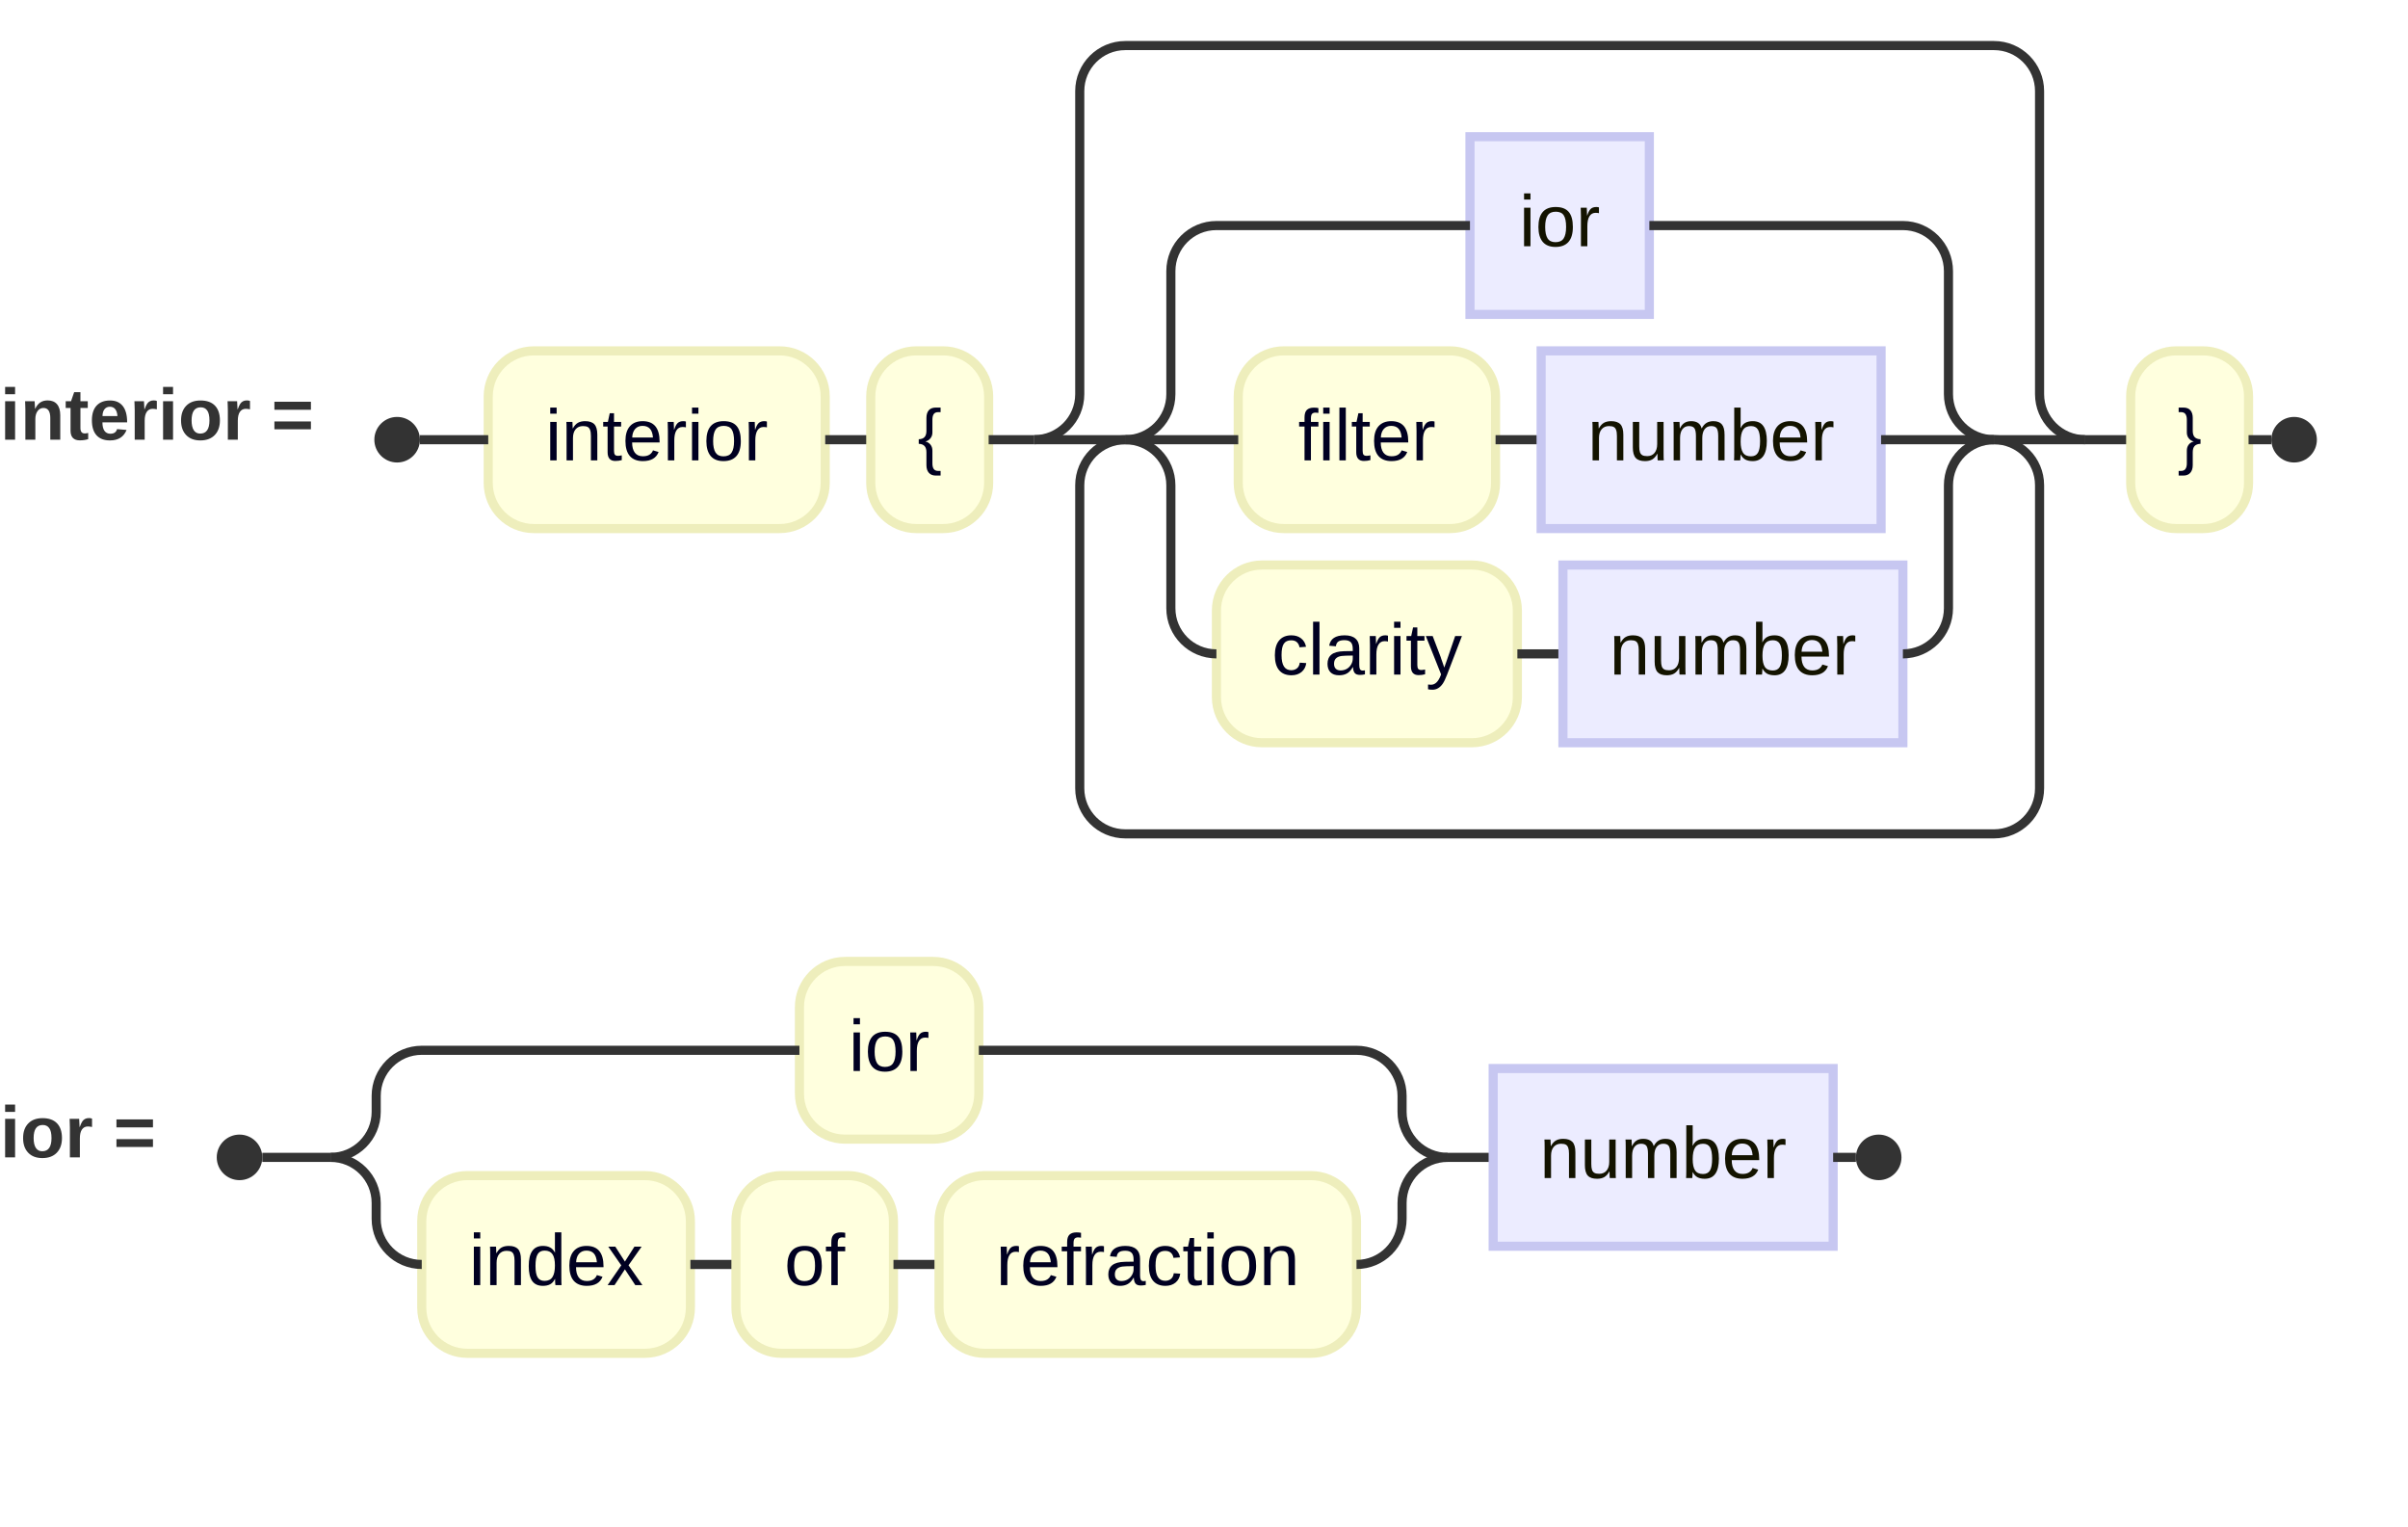
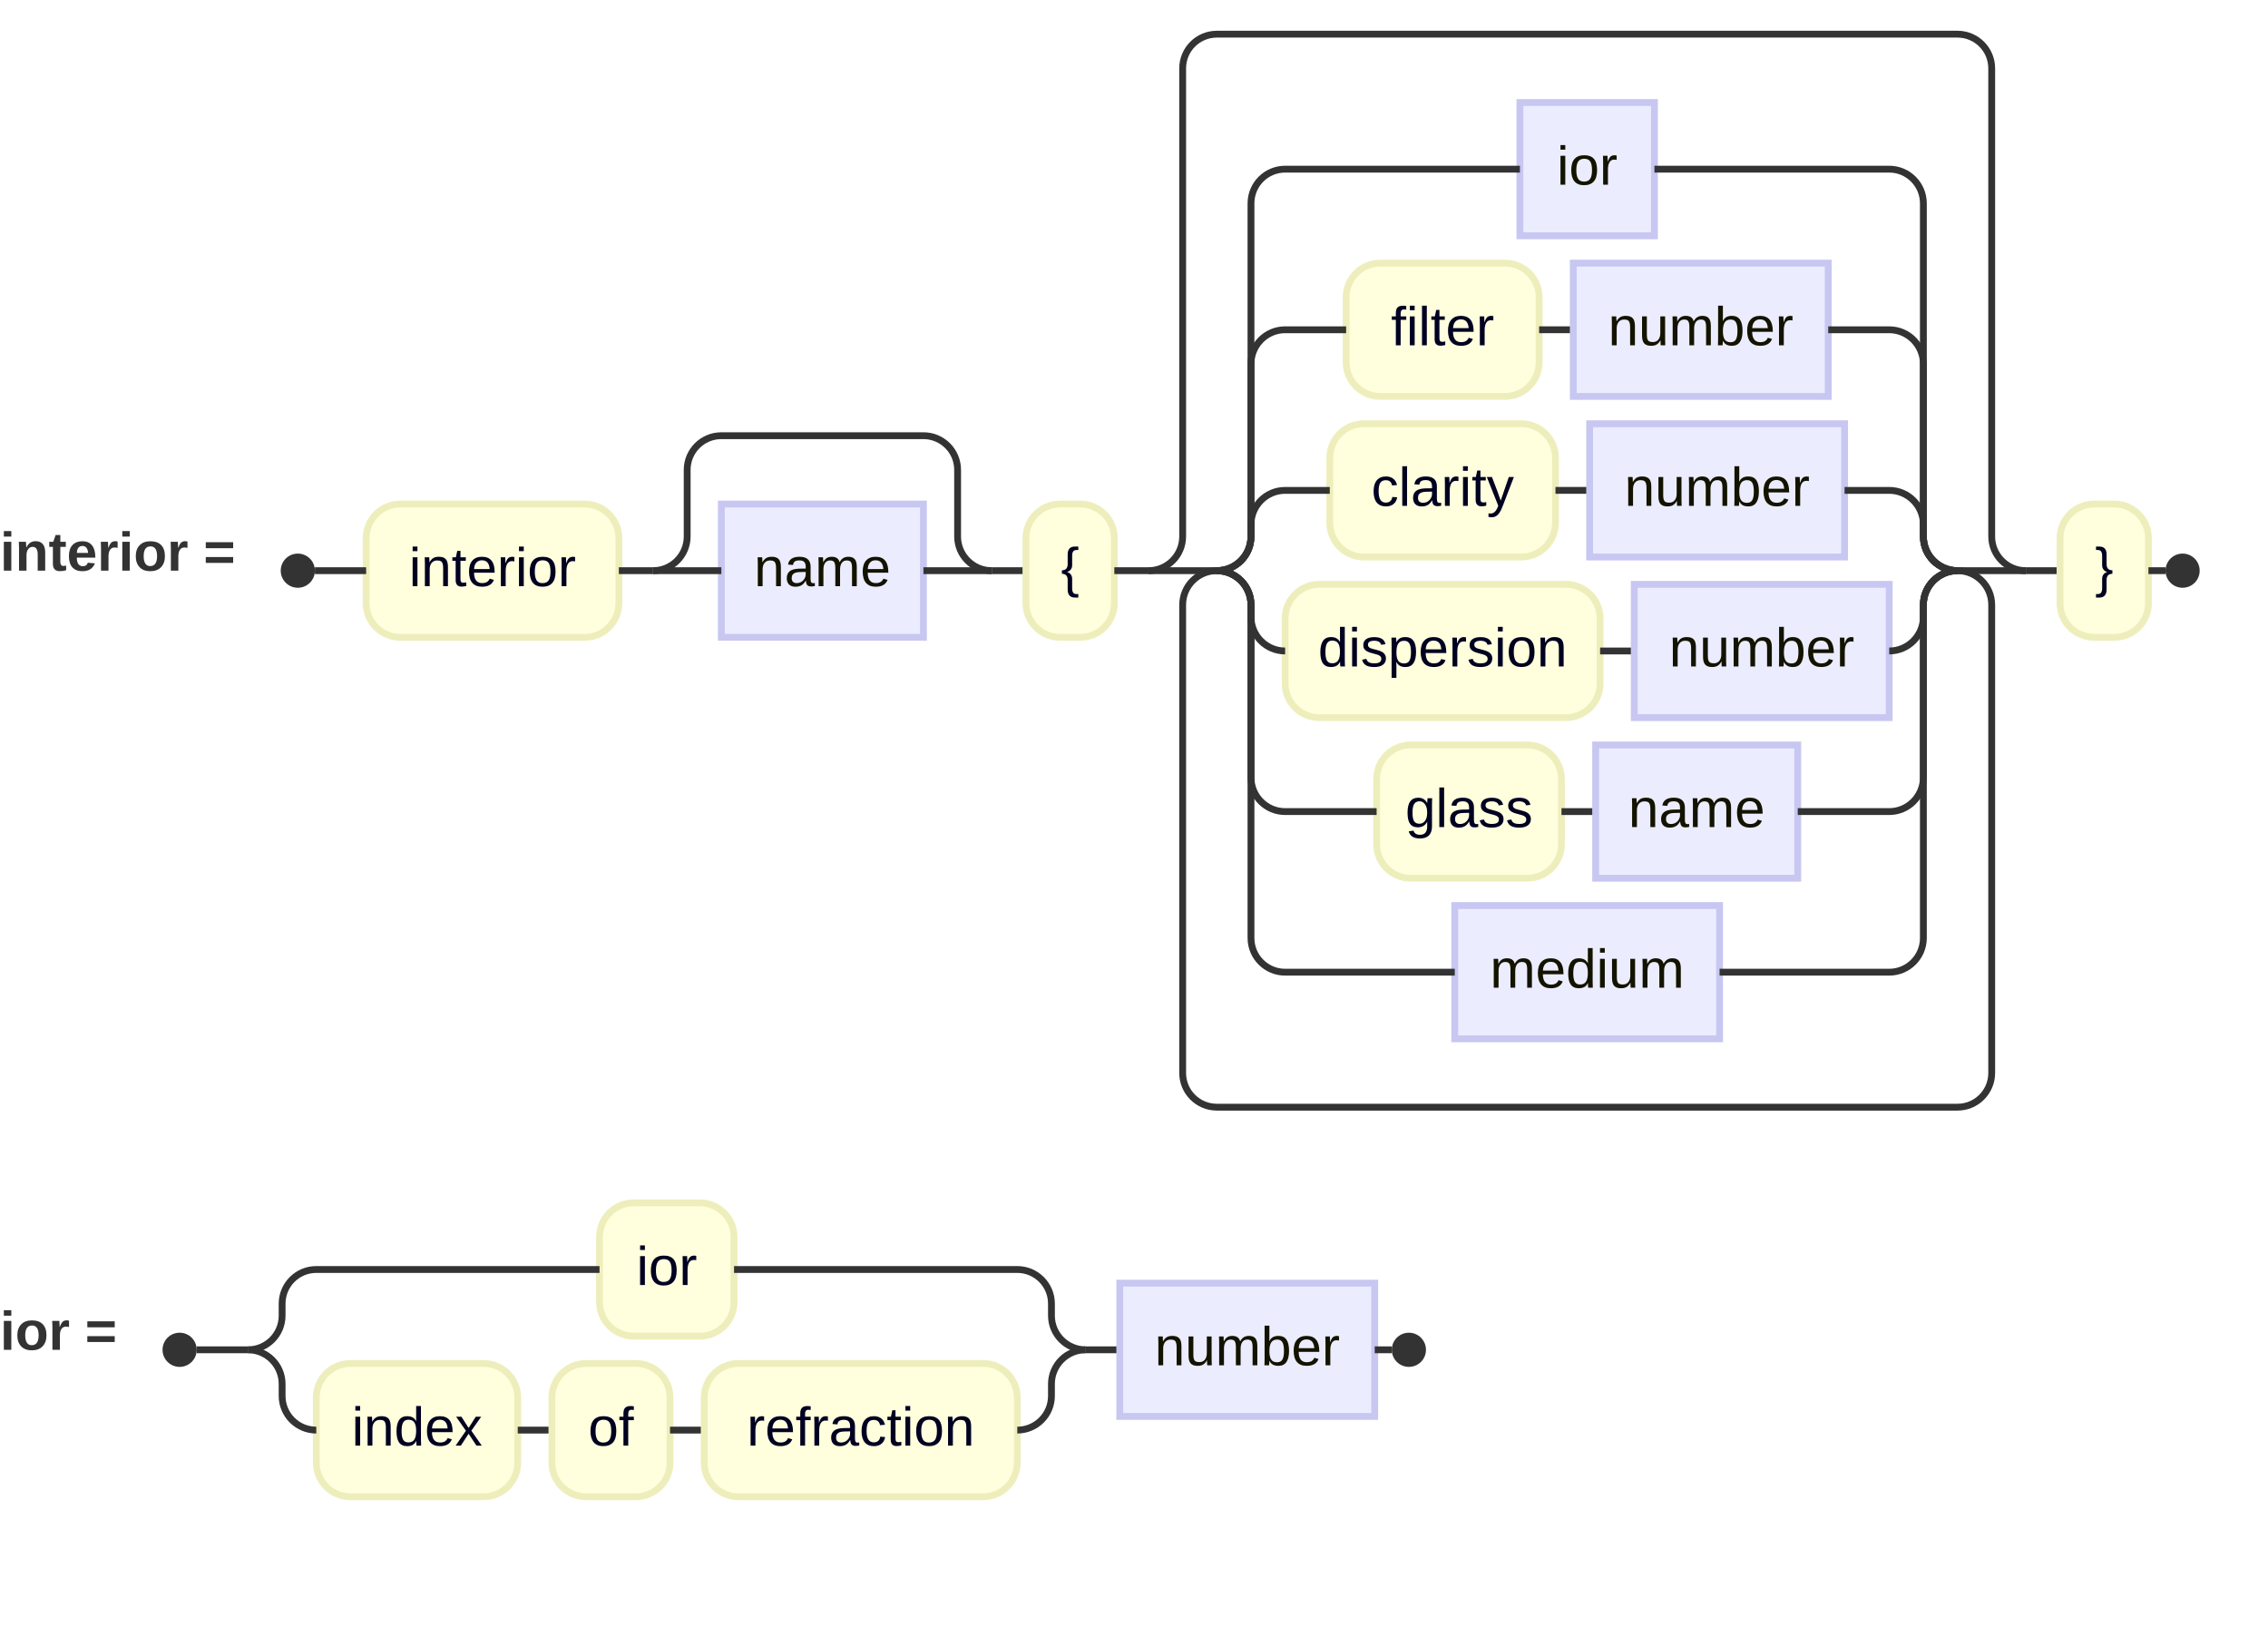
- <svg xmlns="http://www.w3.org/2000/svg" id="my-svg" width="100%" class="railroad-diagram" style="max-width: 528.578px; background-color: transparent;" viewBox="0 0 528.578 335" role="graphics-document document" aria-roledescription="railroadEbnf">
+ <svg xmlns="http://www.w3.org/2000/svg" id="my-svg" width="100%" class="railroad-diagram" style="max-width: 663.859px; background-color: transparent;" viewBox="0 0 663.859 476" role="graphics-document document" aria-roledescription="railroadEbnf">
  <style>#my-svg{font-family:"trebuchet ms",verdana,arial,sans-serif;font-size:16px;fill:#333;}@keyframes edge-animation-frame{from{stroke-dashoffset:0;}}@keyframes dash{to{stroke-dashoffset:0;}}#my-svg .edge-animation-slow{stroke-dasharray:9,5!important;stroke-dashoffset:900;animation:dash 50s linear infinite;stroke-linecap:round;}#my-svg .edge-animation-fast{stroke-dasharray:9,5!important;stroke-dashoffset:900;animation:dash 20s linear infinite;stroke-linecap:round;}#my-svg .error-icon{fill:#552222;}#my-svg .error-text{fill:#552222;stroke:#552222;}#my-svg .edge-thickness-normal{stroke-width:1px;}#my-svg .edge-thickness-thick{stroke-width:3.5px;}#my-svg .edge-pattern-solid{stroke-dasharray:0;}#my-svg .edge-thickness-invisible{stroke-width:0;fill:none;}#my-svg .edge-pattern-dashed{stroke-dasharray:3;}#my-svg .edge-pattern-dotted{stroke-dasharray:2;}#my-svg .marker{fill:#333333;stroke:#333333;}#my-svg .marker.cross{stroke:#333333;}#my-svg svg{font-family:"trebuchet ms",verdana,arial,sans-serif;font-size:16px;}#my-svg p{margin:0;}#my-svg .railroad-diagram{font-family:"trebuchet ms",verdana,arial,sans-serif;font-size:16px;}#my-svg .railroad-terminal rect{fill:#ffffde;stroke:hsl(60, 60%, 83.529%);stroke-width:2px;}#my-svg .railroad-terminal text{fill:#000021;font-family:"trebuchet ms",verdana,arial,sans-serif;font-size:16px;text-anchor:middle;dominant-baseline:middle;}#my-svg .railroad-nonterminal rect{fill:#ECECFF;stroke:hsl(240, 60%, 86.275%);stroke-width:2px;}#my-svg .railroad-nonterminal text{fill:#131300;font-family:"trebuchet ms",verdana,arial,sans-serif;font-size:16px;text-anchor:middle;dominant-baseline:middle;}#my-svg .railroad-line{stroke:#333333;stroke-width:2px;fill:none;}#my-svg .railroad-start circle,#my-svg .railroad-end circle{fill:#333333;}#my-svg .railroad-comment ellipse{fill:rgba(232,232,232, 0.8);stroke:hsl(80, 60%, 86.275%);stroke-width:2px;}#my-svg .railroad-comment text{fill:rgb(6.333, 0, 19);font-style:italic;font-family:"trebuchet ms",verdana,arial,sans-serif;font-size:16px;text-anchor:middle;dominant-baseline:middle;}#my-svg .railroad-special rect{fill:hsl(80, 100%, 96.275%);stroke:hsl(80, 60%, 86.275%);stroke-width:2px;stroke-dasharray:5,3;}#my-svg .railroad-special text{fill:#131300;font-family:"trebuchet ms",verdana,arial,sans-serif;font-size:16px;text-anchor:middle;dominant-baseline:middle;}#my-svg .railroad-rule-name{font-weight:bold;fill:#333;font-family:"trebuchet ms",verdana,arial,sans-serif;font-size:16px;}#my-svg .node .neo-node{stroke:#9370DB;}#my-svg [data-look="neo"].node rect,#my-svg [data-look="neo"].cluster rect,#my-svg [data-look="neo"].node polygon{stroke:#9370DB;filter:drop-shadow(1px 2px 2px rgba(185, 185, 185, 1));}#my-svg [data-look="neo"].swimlane.cluster rect{filter:none;}#my-svg [data-look="neo"].node path{stroke:#9370DB;stroke-width:1px;}#my-svg [data-look="neo"].node .outer-path{filter:drop-shadow(1px 2px 2px rgba(185, 185, 185, 1));}#my-svg [data-look="neo"].node .neo-line path{stroke:#9370DB;filter:none;}#my-svg [data-look="neo"].node circle{stroke:#9370DB;filter:drop-shadow(1px 2px 2px rgba(185, 185, 185, 1));}#my-svg [data-look="neo"].node circle .state-start{fill:#000000;}#my-svg [data-look="neo"].icon-shape .icon{fill:#9370DB;filter:drop-shadow(1px 2px 2px rgba(185, 185, 185, 1));}#my-svg [data-look="neo"].icon-shape .icon-neo path{stroke:#9370DB;filter:drop-shadow(1px 2px 2px rgba(185, 185, 185, 1));}#my-svg :root{--mermaid-font-family:"trebuchet ms",verdana,arial,sans-serif;}</style>
  <g />
  <g class="railroad-rule" transform="translate(0, 10)">
    <g transform="translate(107.1719, 0)">
      <g class="railroad-sequence">
-         <g class="railroad-terminal" transform="translate(0, 67)">
+         <g class="railroad-terminal" transform="translate(0, 137.5)">
          <rect x="0" y="0" width="73.969" height="39" rx="10" ry="10" />
          <text x="36.984" y="19.5">interior</text>
        </g>
-         <path class="railroad-line" d="M 73.969 86.5 L 83.969 86.5" />
-         <g class="railroad-terminal" transform="translate(83.96875, 67)">
+         <path class="railroad-line" d="M 73.969 157 L 83.969 157" />
+         <g class="railroad-optional" transform="translate(83.96875, 117.5)">
+           <g class="railroad-nonterminal" transform="translate(20, 20)">
+             <rect x="0" y="0" width="59.156" height="39" />
+             <text x="29.578" y="19.5">name</text>
+           </g>
+           <path class="railroad-line" d="M 0 39.5 L 20 39.5" />
+           <path class="railroad-line" d="M 79.156 39.5 L 99.156 39.5" />
+           <path class="railroad-line" d="M 0 39.5 A 10 10 0 0 0 10 29.5 L 10 10 A 10 10 0 0 1 20 0 L 79.156 0 A 10 10 0 0 1 89.156 10 L 89.156 29.5 A 10 10 0 0 0 99.156 39.5" />
+         </g>
+         <path class="railroad-line" d="M 183.125 157 L 193.125 157" />
+         <g class="railroad-terminal" transform="translate(193.125, 137.5)">
          <rect x="0" y="0" width="25.875" height="39" rx="10" ry="10" />
          <text x="12.938" y="19.5">{</text>
        </g>
-         <path class="railroad-line" d="M 109.844 86.5 L 119.844 86.5" />
-         <g class="railroad-repetition" transform="translate(119.8438, 0)">
+         <path class="railroad-line" d="M 219 157 L 229 157" />
+         <g class="railroad-repetition" transform="translate(229, 0)">
          <g class="railroad-choice" transform="translate(20, 20)">
-             <g class="railroad-nonterminal" transform="translate(75.65625, 0)">
+             <g class="railroad-nonterminal" transform="translate(88.71875, 0)">
              <rect x="0" y="0" width="39.375" height="39" />
              <text x="19.688" y="19.5">ior</text>
            </g>
-             <path class="railroad-line" d="M 0 66.5 A 10 10 0 0 0 10 56.5 L 10 29.5 A 10 10 0 0 1 20 19.5 L 75.656 19.5" />
-             <path class="railroad-line" d="M 115.031 19.5 L 170.688 19.5 A 10 10 0 0 1 180.688 29.5 L 180.688 56.5 A 10 10 0 0 0 190.688 66.5" />
-             <g class="railroad-sequence" transform="translate(24.78906, 47)">
+             <path class="railroad-line" d="M 0 137 A 10 10 0 0 0 10 127 L 10 29.5 A 10 10 0 0 1 20 19.5 L 88.719 19.5" />
+             <path class="railroad-line" d="M 128.094 19.5 L 196.812 19.5 A 10 10 0 0 1 206.812 29.5 L 206.812 127 A 10 10 0 0 0 216.812 137" />
+             <g class="railroad-sequence" transform="translate(37.85156, 47)">
              <g class="railroad-terminal" transform="translate(0, 0)">
                <rect x="0" y="0" width="56.484" height="39" rx="10" ry="10" />
                <text x="28.242" y="19.5">filter</text>
              </g>
              <path class="railroad-line" d="M 56.484 19.5 L 66.484 19.5" />
              <g class="railroad-nonterminal" transform="translate(66.48438, 0)">
                <rect x="0" y="0" width="74.625" height="39" />
                <text x="37.312" y="19.5">number</text>
              </g>
            </g>
-             <path class="railroad-line" d="M 0 66.5 L 24.789 66.5" />
-             <path class="railroad-line" d="M 165.898 66.5 L 190.688 66.5" />
-             <g class="railroad-sequence" transform="translate(20, 94)">
+             <path class="railroad-line" d="M 0 137 A 10 10 0 0 0 10 127 L 10 76.5 A 10 10 0 0 1 20 66.5 L 37.852 66.5" />
+             <path class="railroad-line" d="M 178.961 66.5 L 196.812 66.5 A 10 10 0 0 1 206.812 76.5 L 206.812 127 A 10 10 0 0 0 216.812 137" />
+             <g class="railroad-sequence" transform="translate(33.0625, 94)">
              <g class="railroad-terminal" transform="translate(0, 0)">
                <rect x="0" y="0" width="66.062" height="39" rx="10" ry="10" />
                <text x="33.031" y="19.5">clarity</text>
              </g>
              <path class="railroad-line" d="M 66.062 19.5 L 76.062 19.5" />
              <g class="railroad-nonterminal" transform="translate(76.0625, 0)">
                <rect x="0" y="0" width="74.625" height="39" />
                <text x="37.312" y="19.5">number</text>
              </g>
            </g>
-             <path class="railroad-line" d="M 0 66.5 A 10 10 0 0 1 10 76.5 L 10 103.5 A 10 10 0 0 0 20 113.5 L 20 113.5" />
-             <path class="railroad-line" d="M 170.688 113.5 L 170.688 113.5 A 10 10 0 0 0 180.688 103.5 L 180.688 76.5 A 10 10 0 0 1 190.688 66.5" />
+             <path class="railroad-line" d="M 0 137 A 10 10 0 0 0 10 127 L 10 123.5 A 10 10 0 0 1 20 113.5 L 33.062 113.5" />
+             <path class="railroad-line" d="M 183.75 113.5 L 196.812 113.5 A 10 10 0 0 1 206.812 123.5 L 206.812 127 A 10 10 0 0 0 216.812 137" />
+             <g class="railroad-sequence" transform="translate(20, 141)">
+               <g class="railroad-terminal" transform="translate(0, 0)">
+                 <rect x="0" y="0" width="92.188" height="39" rx="10" ry="10" />
+                 <text x="46.094" y="19.5">dispersion</text>
+               </g>
+               <path class="railroad-line" d="M 92.188 19.5 L 102.188 19.5" />
+               <g class="railroad-nonterminal" transform="translate(102.1875, 0)">
+                 <rect x="0" y="0" width="74.625" height="39" />
+                 <text x="37.312" y="19.5">number</text>
+               </g>
+             </g>
+             <path class="railroad-line" d="M 0 137 A 10 10 0 0 1 10 147 L 10 150.5 A 10 10 0 0 0 20 160.5 L 20 160.5" />
+             <path class="railroad-line" d="M 196.812 160.5 L 196.812 160.5 A 10 10 0 0 0 206.812 150.5 L 206.812 147 A 10 10 0 0 1 216.812 137" />
+             <g class="railroad-sequence" transform="translate(46.77344, 188)">
+               <g class="railroad-terminal" transform="translate(0, 0)">
+                 <rect x="0" y="0" width="54.109" height="39" rx="10" ry="10" />
+                 <text x="27.055" y="19.5">glass</text>
+               </g>
+               <path class="railroad-line" d="M 54.109 19.5 L 64.109 19.5" />
+               <g class="railroad-nonterminal" transform="translate(64.10938, 0)">
+                 <rect x="0" y="0" width="59.156" height="39" />
+                 <text x="29.578" y="19.5">name</text>
+               </g>
+             </g>
+             <path class="railroad-line" d="M 0 137 A 10 10 0 0 1 10 147 L 10 197.5 A 10 10 0 0 0 20 207.5 L 46.773 207.5" />
+             <path class="railroad-line" d="M 170.039 207.5 L 196.812 207.5 A 10 10 0 0 0 206.812 197.5 L 206.812 147 A 10 10 0 0 1 216.812 137" />
+             <g class="railroad-nonterminal" transform="translate(69.64844, 235)">
+               <rect x="0" y="0" width="77.516" height="39" />
+               <text x="38.758" y="19.5">medium</text>
+             </g>
+             <path class="railroad-line" d="M 0 137 A 10 10 0 0 1 10 147 L 10 244.5 A 10 10 0 0 0 20 254.5 L 69.648 254.5" />
+             <path class="railroad-line" d="M 147.164 254.5 L 196.812 254.5 A 10 10 0 0 0 206.812 244.5 L 206.812 147 A 10 10 0 0 1 216.812 137" />
          </g>
-           <path class="railroad-line" d="M 0 86.5 L 20 86.5" />
-           <path class="railroad-line" d="M 210.688 86.5 L 230.688 86.5" />
-           <path class="railroad-line" d="M 210.688 86.5 A 10 10 0 0 1 220.688 96.5 L 220.688 163 A 10 10 0 0 1 210.688 173 L 20 173 A 10 10 0 0 1 10 163 L 10 96.5 A 10 10 0 0 1 20 86.5" />
-           <path class="railroad-line" d="M 0 86.5 A 10 10 0 0 0 10 76.5 L 10 10 A 10 10 0 0 1 20 0 L 210.688 0 A 10 10 0 0 1 220.688 10 L 220.688 76.5 A 10 10 0 0 0 230.688 86.5" />
+           <path class="railroad-line" d="M 0 157 L 20 157" />
+           <path class="railroad-line" d="M 236.812 157 L 256.812 157" />
+           <path class="railroad-line" d="M 236.812 157 A 10 10 0 0 1 246.812 167 L 246.812 304 A 10 10 0 0 1 236.812 314 L 20 314 A 10 10 0 0 1 10 304 L 10 167 A 10 10 0 0 1 20 157" />
+           <path class="railroad-line" d="M 0 157 A 10 10 0 0 0 10 147 L 10 10 A 10 10 0 0 1 20 0 L 236.812 0 A 10 10 0 0 1 246.812 10 L 246.812 147 A 10 10 0 0 0 256.812 157" />
        </g>
-         <path class="railroad-line" d="M 350.531 86.5 L 360.531 86.5" />
-         <g class="railroad-terminal" transform="translate(360.5312, 67)">
+         <path class="railroad-line" d="M 485.812 157 L 495.812 157" />
+         <g class="railroad-terminal" transform="translate(495.8125, 137.5)">
          <rect x="0" y="0" width="25.875" height="39" rx="10" ry="10" />
          <text x="12.938" y="19.5">}</text>
        </g>
      </g>
    </g>
    <g class="railroad-rule-name-group">
-       <text class="railroad-rule-name" x="0" y="86.5">interior =</text>
+       <text class="railroad-rule-name" x="0" y="157">interior =</text>
    </g>
    <g class="railroad-start">
-       <circle cx="87.172" cy="86.5" r="5" />
+       <circle cx="87.172" cy="157" r="5" />
    </g>
    <g class="railroad-end">
-       <circle cx="503.578" cy="86.5" r="5" />
+       <circle cx="638.859" cy="157" r="5" />
    </g>
-     <path class="railroad-line" d="M 92.172 86.5 L 107.172 86.5" />
-     <path class="railroad-line" d="M 493.578 86.5 L 498.578 86.5" />
+     <path class="railroad-line" d="M 92.172 157 L 107.172 157" />
+     <path class="railroad-line" d="M 628.859 157 L 633.859 157" />
  </g>
-   <g class="railroad-rule" transform="translate(0, 211)">
+   <g class="railroad-rule" transform="translate(0, 352)">
    <g transform="translate(72.57812, 0)">
      <g class="railroad-sequence">
        <g class="railroad-choice" transform="translate(0, 0)">
          <g class="railroad-terminal" transform="translate(102.9062, 0)">
            <rect x="0" y="0" width="39.375" height="39" rx="10" ry="10" />
            <text x="19.688" y="19.5">ior</text>
          </g>
          <path class="railroad-line" d="M 0 43 A 10 10 0 0 0 10 33 L 10 29.5 A 10 10 0 0 1 20 19.5 L 102.906 19.5" />
          <path class="railroad-line" d="M 142.281 19.5 L 225.188 19.5 A 10 10 0 0 1 235.188 29.5 L 235.188 33 A 10 10 0 0 0 245.188 43" />
          <g class="railroad-sequence" transform="translate(20, 47)">
            <g class="railroad-terminal" transform="translate(0, 0)">
              <rect x="0" y="0" width="58.969" height="39" rx="10" ry="10" />
              <text x="29.484" y="19.5">index</text>
            </g>
            <path class="railroad-line" d="M 58.969 19.5 L 68.969 19.5" />
            <g class="railroad-terminal" transform="translate(68.96875, 0)">
              <rect x="0" y="0" width="34.578" height="39" rx="10" ry="10" />
              <text x="17.289" y="19.5">of</text>
            </g>
            <path class="railroad-line" d="M 103.547 19.5 L 113.547 19.5" />
            <g class="railroad-terminal" transform="translate(113.5469, 0)">
              <rect x="0" y="0" width="91.641" height="39" rx="10" ry="10" />
              <text x="45.82" y="19.5">refraction</text>
            </g>
          </g>
          <path class="railroad-line" d="M 0 43 A 10 10 0 0 1 10 53 L 10 56.5 A 10 10 0 0 0 20 66.5 L 20 66.5" />
          <path class="railroad-line" d="M 225.188 66.5 L 225.188 66.5 A 10 10 0 0 0 235.188 56.5 L 235.188 53 A 10 10 0 0 1 245.188 43" />
        </g>
        <path class="railroad-line" d="M 245.188 43 L 255.188 43" />
        <g class="railroad-nonterminal" transform="translate(255.1875, 23.5)">
          <rect x="0" y="0" width="74.625" height="39" />
          <text x="37.312" y="19.5">number</text>
        </g>
      </g>
    </g>
    <g class="railroad-rule-name-group">
      <text class="railroad-rule-name" x="0" y="43">ior =</text>
    </g>
    <g class="railroad-start">
      <circle cx="52.578" cy="43" r="5" />
    </g>
    <g class="railroad-end">
      <circle cx="412.391" cy="43" r="5" />
    </g>
    <path class="railroad-line" d="M 57.578 43 L 72.578 43" />
    <path class="railroad-line" d="M 402.391 43 L 407.391 43" />
  </g>
</svg>
